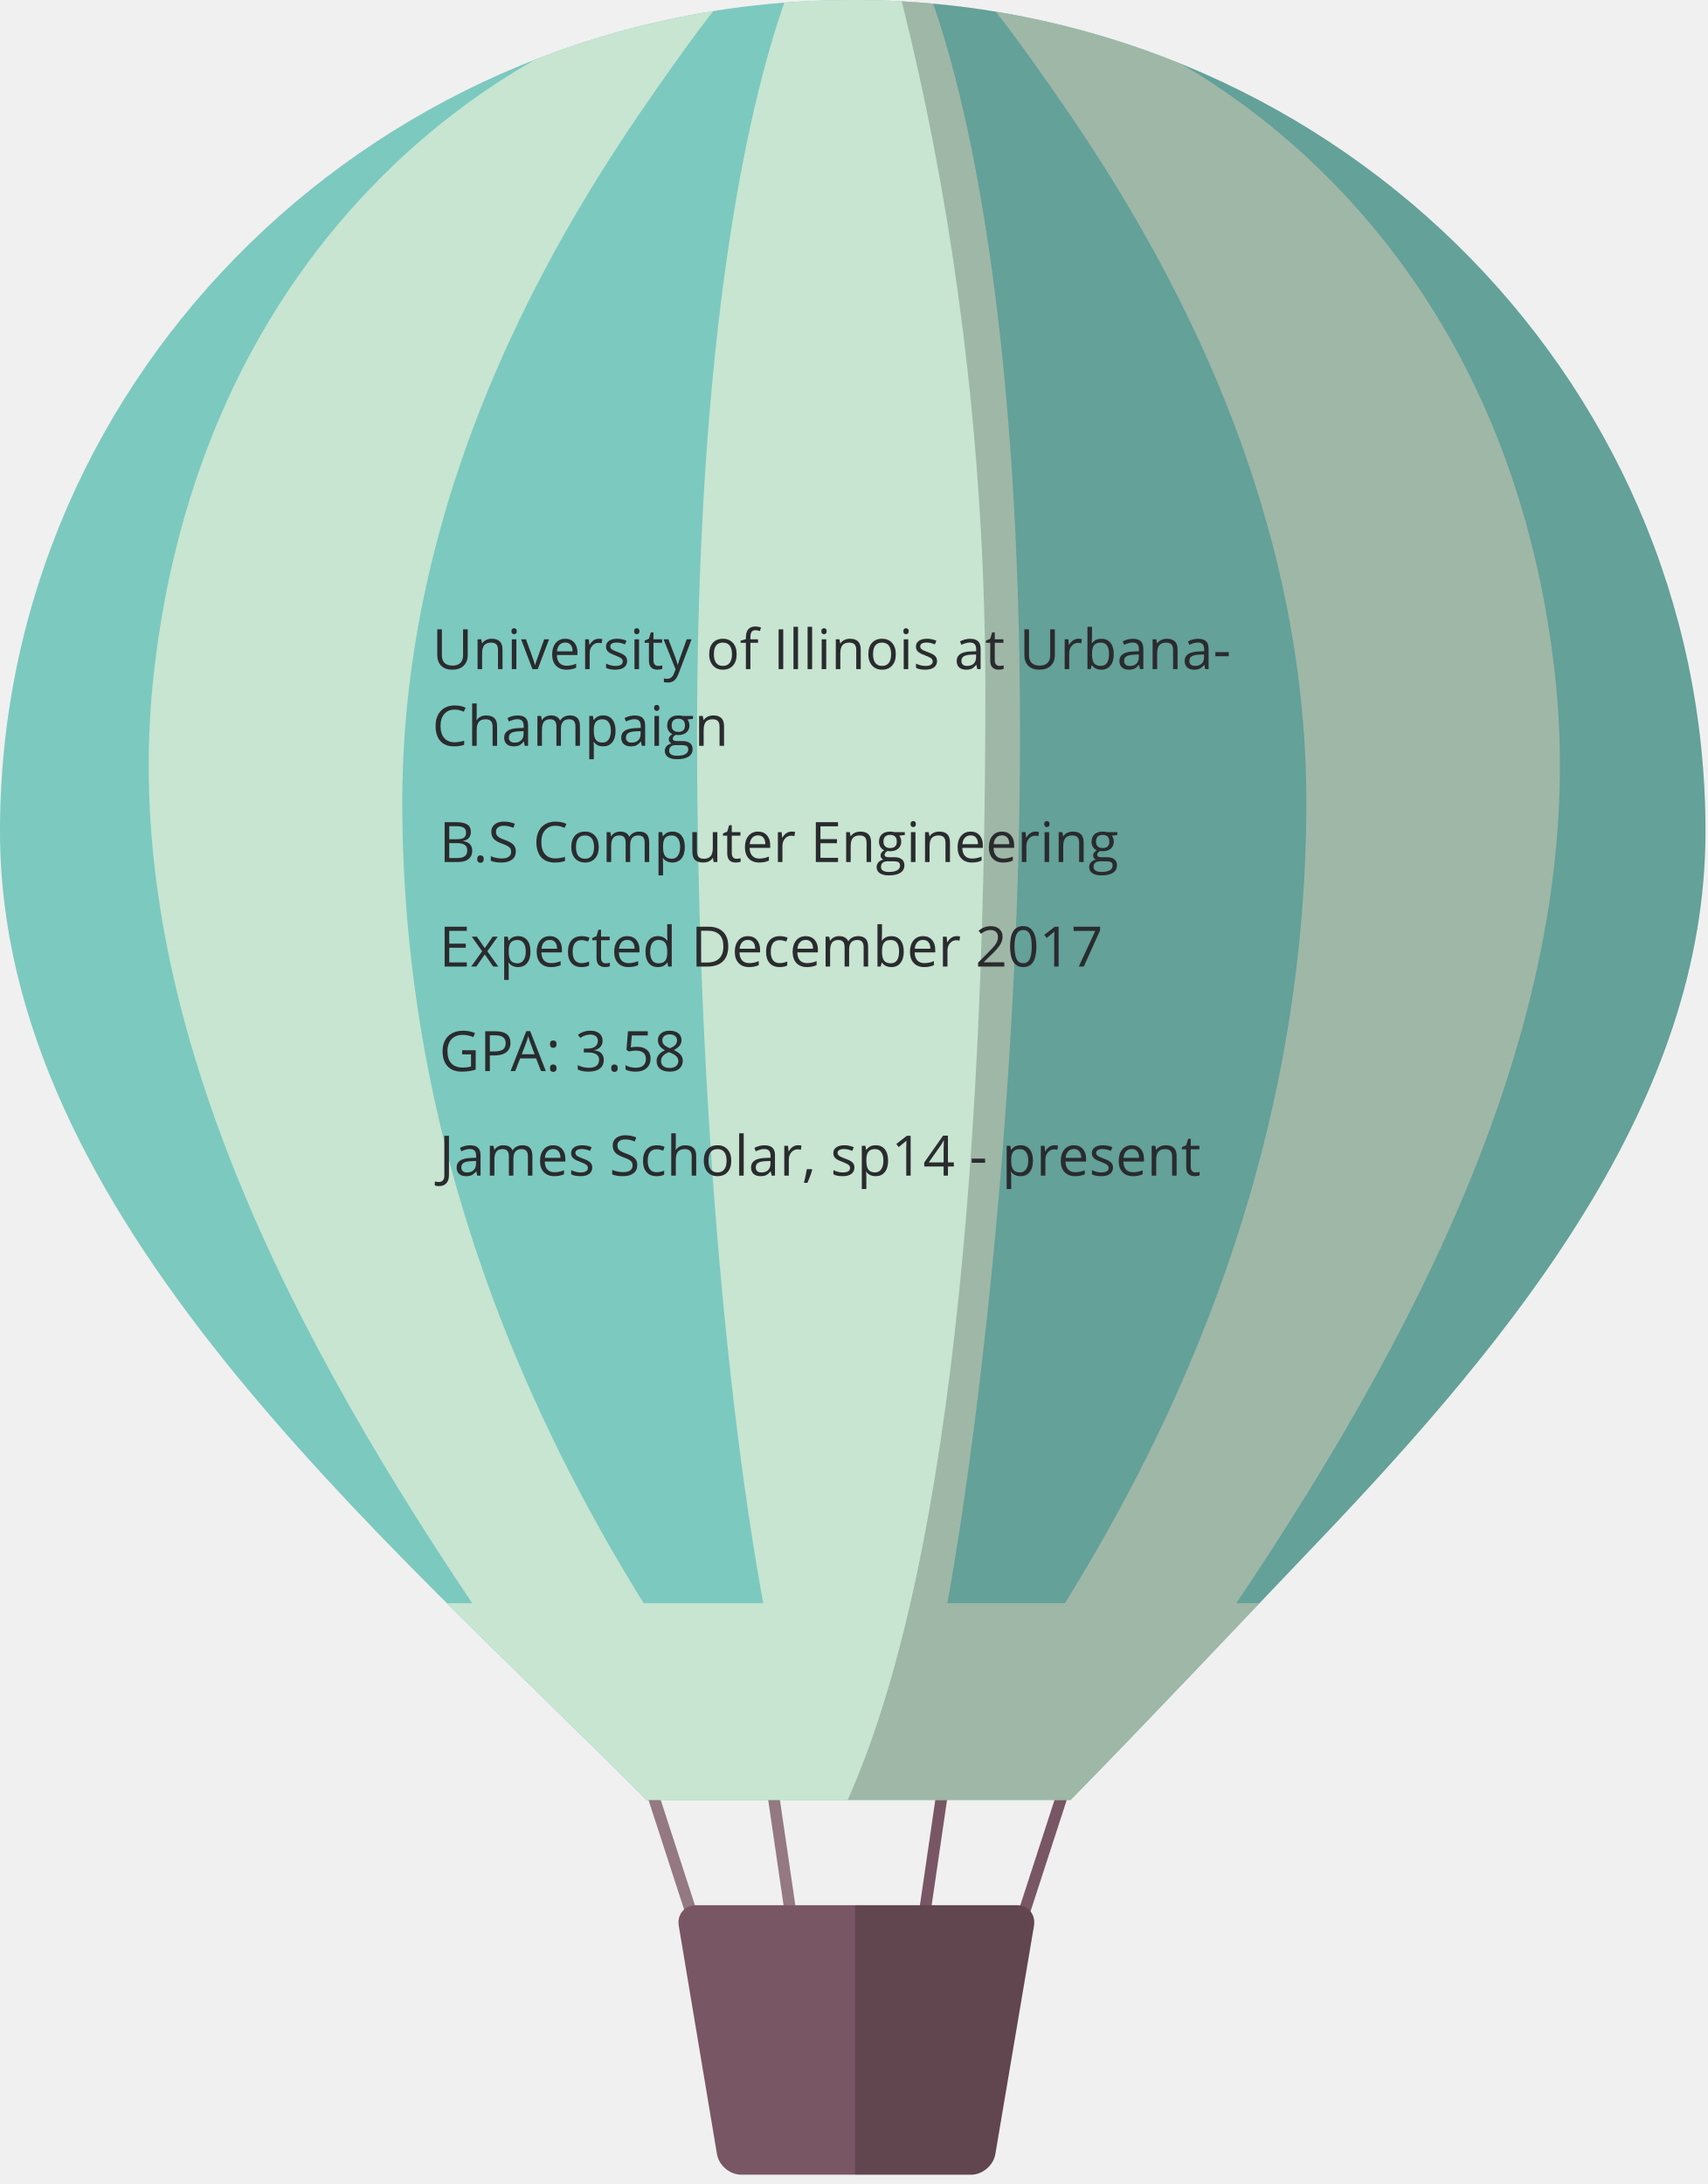
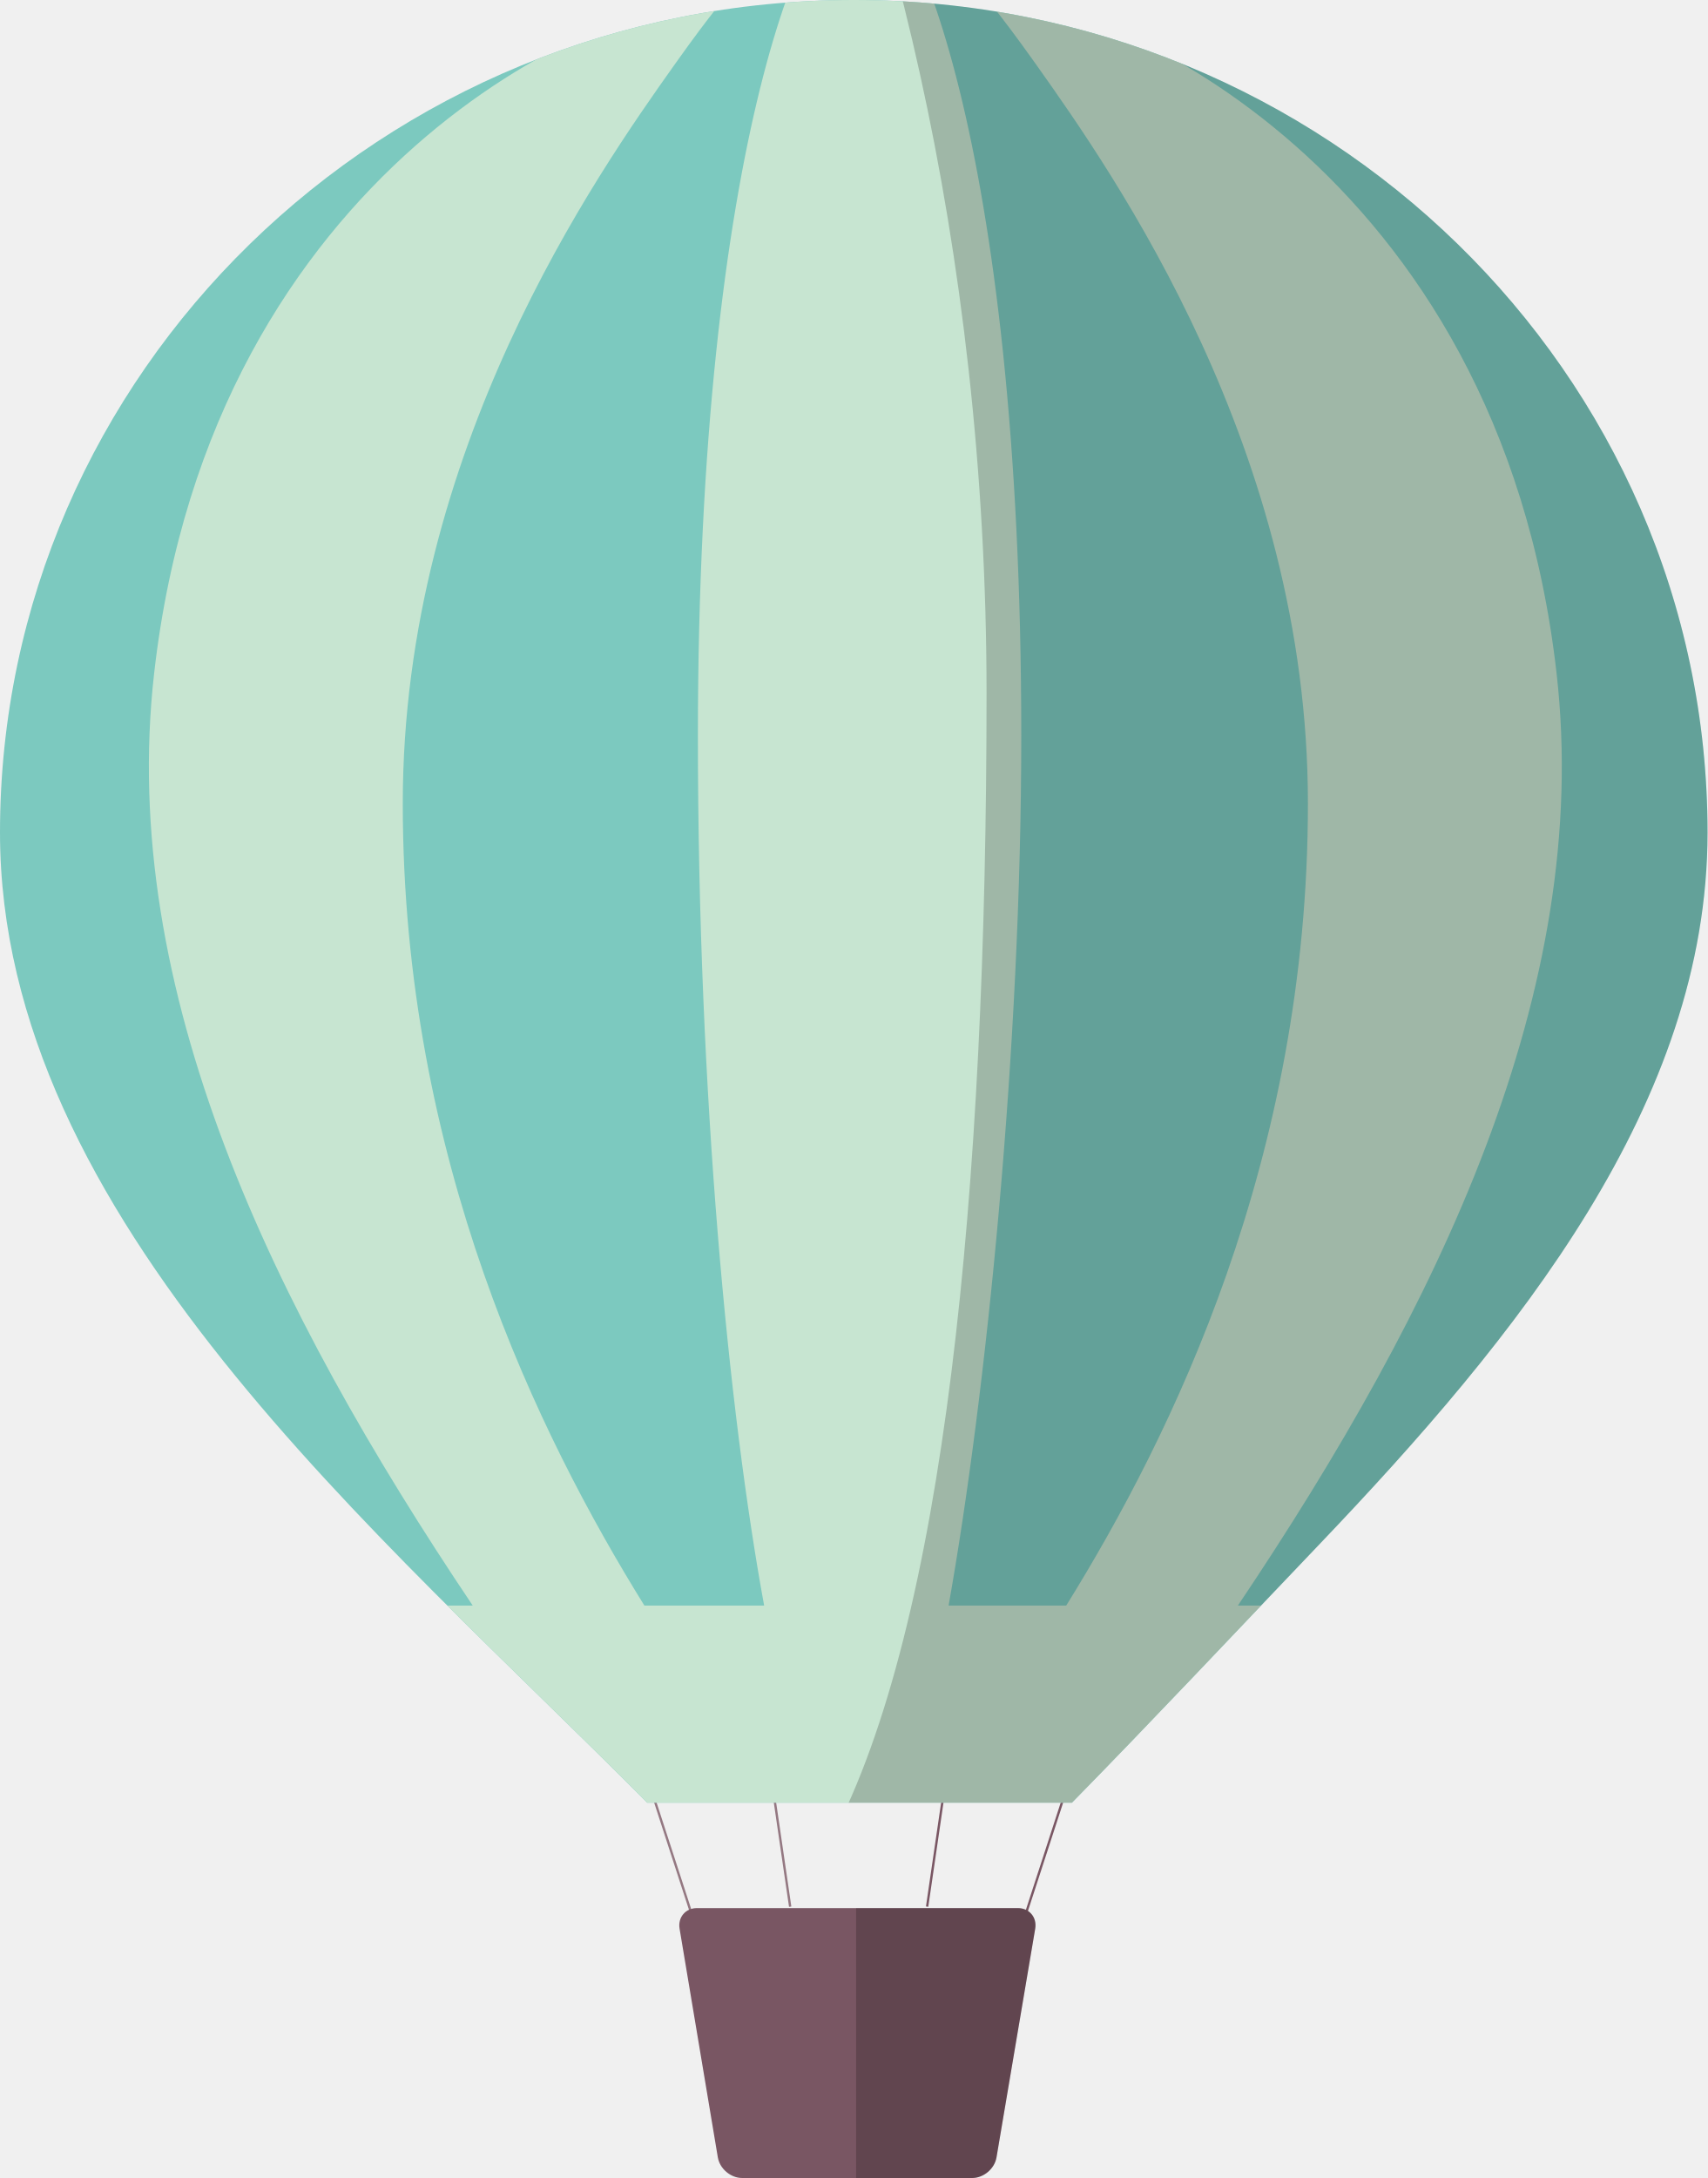
- <svg xmlns="http://www.w3.org/2000/svg" xmlns:xlink="http://www.w3.org/1999/xlink" width="735px" height="940px" viewBox="0 0 735 940" version="1.1">
+ <svg xmlns="http://www.w3.org/2000/svg" xmlns:xlink="http://www.w3.org/1999/xlink" width="734px" height="936px" viewBox="0 0 734 936" version="1.1">
  <defs>
-     <path id="path-1" d="M0.126,8.886 C-0.695,3.978 2.668,0 7.635,0 L145.494,0 C150.463,0 153.817,3.976 152.988,8.874 L136.358,107.126 C135.528,112.027 130.835,116 125.86,116 L27.045,116 C22.076,116 17.384,112.024 16.562,107.114 L0.126,8.886 Z" />
-     <path id="path-3" d="M278.202,774.711 L460.763,774.711 C495.207,739.611 529.875,702.7 566.718,664.124 C652.67,574.126 734,473.862 734,357.777 C734,160.182 569.689,0 367,0 C164.311,0 0,160.182 0,357.777 C0,523.472 163.331,658.843 278.202,774.711 Z" />
+     <path d="M0.126,8.886 C-0.695,3.978 2.668,0 7.635,0 L145.494,0 C150.463,0 153.817,3.976 152.988,8.874 L136.358,107.126 C135.528,112.027 130.835,116 125.86,116 L27.045,116 C22.076,116 17.384,112.024 16.562,107.114 L0.126,8.886 Z" id="path-1" />
+     <path d="M278.202,774.711 L460.763,774.711 C495.207,739.611 529.875,702.7 566.718,664.124 C652.67,574.126 734,473.862 734,357.777 C734,160.182 569.689,0 367,0 C164.311,0 0,160.182 0,357.777 C0,523.472 163.331,658.843 278.202,774.711 Z" id="path-3" />
+     <path d="M278.202,774.711 L460.763,774.711 C495.207,739.611 529.875,702.7 566.718,664.124 C652.67,574.126 734,473.862 734,357.777 C734,160.182 569.689,0 367,0 C164.311,0 0,160.182 0,357.777 C0,523.472 163.331,658.843 278.202,774.711 Z" id="path-5" />
  </defs>
-   <g id="Page-2" stroke="none" stroke-width="1" fill="none" fill-rule="evenodd">
+   <g id="Page-1" stroke="none" stroke-width="1" fill="none" fill-rule="evenodd">
    <g id="bln1">
      <g id="ballon-+-University-of-Illino-+-B.S-Computer-Enginee">
-         <g id="Group" transform="translate(272, 739)" stroke-width="5" stroke-linecap="square">
+         <g id="Group" transform="translate(272, 739)">
          <path d="M0.871,8.454 L29.624,96.94" id="Line" stroke="#947882" />
          <path d="M55.994,0.489 L67.668,80.411" id="Line-Copy" stroke="#947882" />
          <path d="M126.531,0.454 L138.204,80.376" id="Line-Copy" stroke="#795663" transform="translate(132.3675, 40.41511) scale(-1, 1) translate(-132.3675, -40.41511) " />
-           <path d="M164.531,8.454 L193.284,96.94" id="Line" stroke="#795663" transform="translate(178.9289, 52.71552) scale(-1, 1) translate(-178.9289, -52.71552) " />
+           <path d="M164.574,8.454 L193.327,96.94" id="Line" stroke="#795663" transform="translate(178.9507, 52.69688) scale(-1, 1) translate(-178.9507, -52.69688) " />
        </g>
        <g id="Rectangle-7" transform="translate(292, 820)">
-           <mask id="mask-2" fill="white">
-             <use xlink:href="#path-1" />
-           </mask>
-           <use id="Mask" fill="#795663" xlink:href="#path-1" />
-           <rect fill-opacity="0.2" fill="#000000" mask="url(#mask-2)" x="76" y="-23" width="83" height="143" />
+           <g id="Mask" fill="#795663" fill-rule="nonzero">
+             <path d="M0.126,8.886 C-0.695,3.978 2.668,0 7.635,0 L145.494,0 C150.463,0 153.817,3.976 152.988,8.874 L136.358,107.126 C135.528,112.027 130.835,116 125.86,116 L27.045,116 C22.076,116 17.384,112.024 16.562,107.114 L0.126,8.886 Z" id="path-1" />
+           </g>
+           <g id="Clipped">
+             <mask id="mask-2" fill="white">
+               <use xlink:href="#path-1" />
+             </mask>
+             <g id="path-1" />
+             <rect id="Rectangle-path" fill-opacity="0.2" fill="#000000" fill-rule="nonzero" mask="url(#mask-2)" x="76" y="-23" width="83" height="143" />
+           </g>
        </g>
        <g id="Rectangle-6">
-           <mask id="mask-4" fill="white">
-             <use xlink:href="#path-3" />
-           </mask>
-           <use id="Mask" fill="#7CC9BF" xlink:href="#path-3" />
-           <path d="M327.491,775 L407.896,775 C412.645,783.708 363.609,921.136 471.834,775 L564,775 L564,690 L532.111,690 C618.118,561.969 684.583,425.543 669.108,289.355 C644.247,70.576 473.747,-3.97584472e-08 431.682,-3.97584472e-08 C419.185,-3.97584472e-08 411.754,-19.669 445.313,27.618 C478.872,74.905 562.221,193.471 562.221,345.264 C562.221,497.968 503.883,616.533 458.327,690 L407.756,690 C423.894,599.522 439,450.831 439,316.313 C439,60.984 391.056,-48.298 369.5,-48.298 C347.944,-48.298 300,60.984 300,316.313 C300,471.495 313.312,607.323 328.473,690 L276.994,690 C231.442,616.529 173.135,497.985 173.135,345.32 C173.135,193.527 256.483,74.961 290.043,27.674 C323.602,-19.613 316.17,0.056 303.674,0.056 C261.608,0.056 91.109,70.632 66.248,289.411 C50.774,425.58 117.218,561.985 203.207,690 L175,690 L175,775 L263.48,775 C372,921.553 322.491,783.152 327.491,775 Z" fill="#C7E5D1" mask="url(#mask-4)" />
-           <path d="M327.355,-167.254 C358.273,-176.885 390.639,-182 423.969,-182 C642.139,-182 819,37.157 819,307.5 C819,577.843 628.301,790.071 410.132,790.071 C387.431,790.071 379.015,794.627 357.361,790.071 C405.942,698.316 424.077,512.408 424.077,298 C424.077,106.8 380.058,-65.286 327.355,-167.254 L327.355,-167.254 Z" id="Oval-10" fill-opacity="0.2" fill="#000000" mask="url(#mask-4)" />
+           <g id="Mask" fill="#7CC9BF" fill-rule="nonzero">
+             <path d="M278.202,774.711 L460.763,774.711 C495.207,739.611 529.875,702.7 566.718,664.124 C652.67,574.126 734,473.862 734,357.777 C734,160.182 569.689,0 367,0 C164.311,0 0,160.182 0,357.777 C0,523.472 163.331,658.843 278.202,774.711 Z" id="path-3" />
+           </g>
+           <g id="Clipped">
+             <mask id="mask-4" fill="white">
+               <use xlink:href="#path-3" />
+             </mask>
+             <g id="path-3" />
+             <path d="M327.491,775 L407.896,775 C412.645,783.708 363.609,921.136 471.834,775 L564,775 L564,690 L532.111,690 C618.118,561.969 684.583,425.543 669.108,289.355 C644.247,70.576 473.747,-3.97584472e-08 431.682,-3.97584472e-08 C419.185,-3.97584472e-08 411.754,-19.669 445.313,27.618 C478.872,74.905 562.221,193.471 562.221,345.264 C562.221,497.968 503.883,616.533 458.327,690 L407.756,690 C423.894,599.522 439,450.831 439,316.313 C439,60.984 391.056,-48.298 369.5,-48.298 C347.944,-48.298 300,60.984 300,316.313 C300,471.495 313.312,607.323 328.473,690 L276.994,690 C231.442,616.529 173.135,497.985 173.135,345.32 C173.135,193.527 256.483,74.961 290.043,27.674 C323.602,-19.613 316.17,0.056 303.674,0.056 C261.608,0.056 91.109,70.632 66.248,289.411 C50.774,425.58 117.218,561.985 203.207,690 L175,690 L175,775 L263.48,775 C372,921.553 322.491,783.152 327.491,775 Z" id="Shape" fill="#C7E5D1" fill-rule="nonzero" mask="url(#mask-4)" />
+           </g>
+           <g id="Oval-10-Clipped">
+             <mask id="mask-6" fill="white">
+               <use xlink:href="#path-5" />
+             </mask>
+             <g id="path-3" />
+             <path d="M327.355,-167.254 C358.273,-176.885 390.639,-182 423.969,-182 C642.139,-182 819,37.157 819,307.5 C819,577.843 628.301,790.071 410.132,790.071 C387.431,790.071 379.015,794.627 357.361,790.071 C405.942,698.316 424.077,512.408 424.077,298 C424.077,106.8 380.058,-65.286 327.355,-167.254 Z" id="Oval-10" fill-opacity="0.2" fill="#000000" fill-rule="nonzero" mask="url(#mask-6)" />
+           </g>
        </g>
-       </g>
-       <g id="B.S-Computer-Enginee-+-University-of-Illino" transform="translate(186, 262)" font-size="24" font-family="Open Sans" fill="#2A2B2E">
-         <text id="B.S-Computer-Enginee" font-weight="normal">
-           <tspan x="3" y="109">B.S Computer Engineering</tspan>
-           <tspan x="3" y="154">Expected December 2017</tspan>
-           <tspan x="3" y="199">GPA: 3.58 </tspan>
-           <tspan x="3" y="244">James Scholar, sp14 - present</tspan>
-         </text>
-         <text id="University-of-Illino" font-weight="526">
-           <tspan x="0" y="26">University of Illinois at Urbana-</tspan>
-           <tspan x="0" y="59">Champaign</tspan>
-         </text>
      </g>
    </g>
  </g>
</svg>
